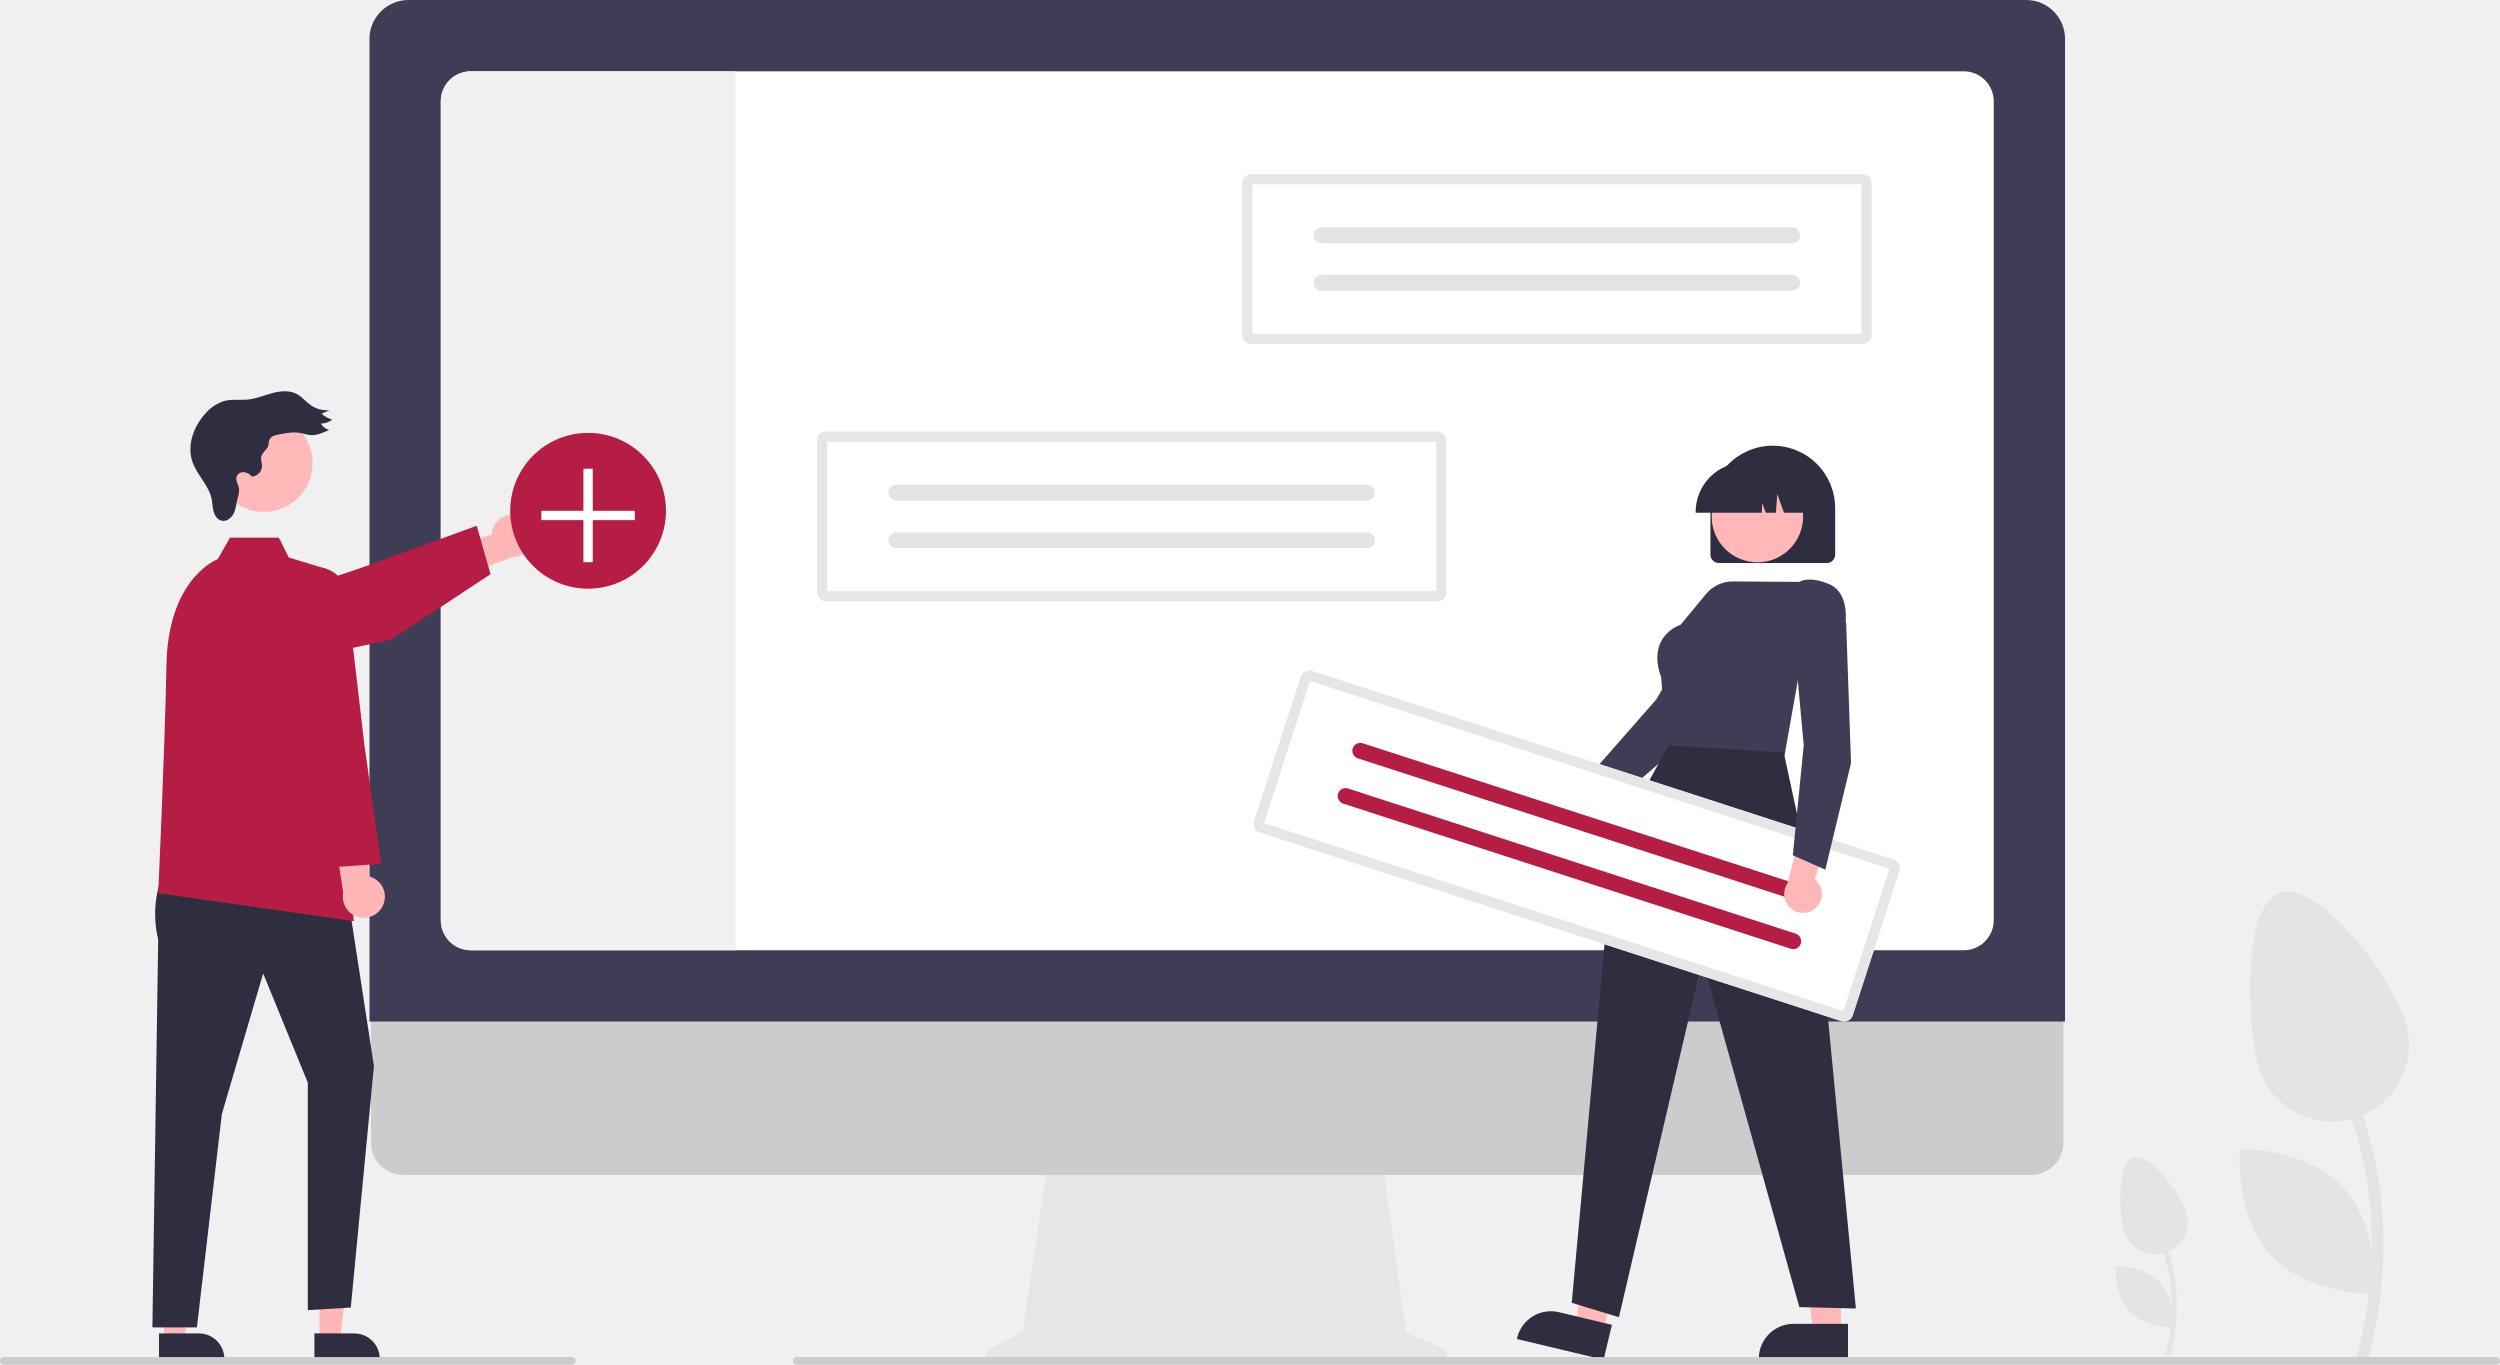
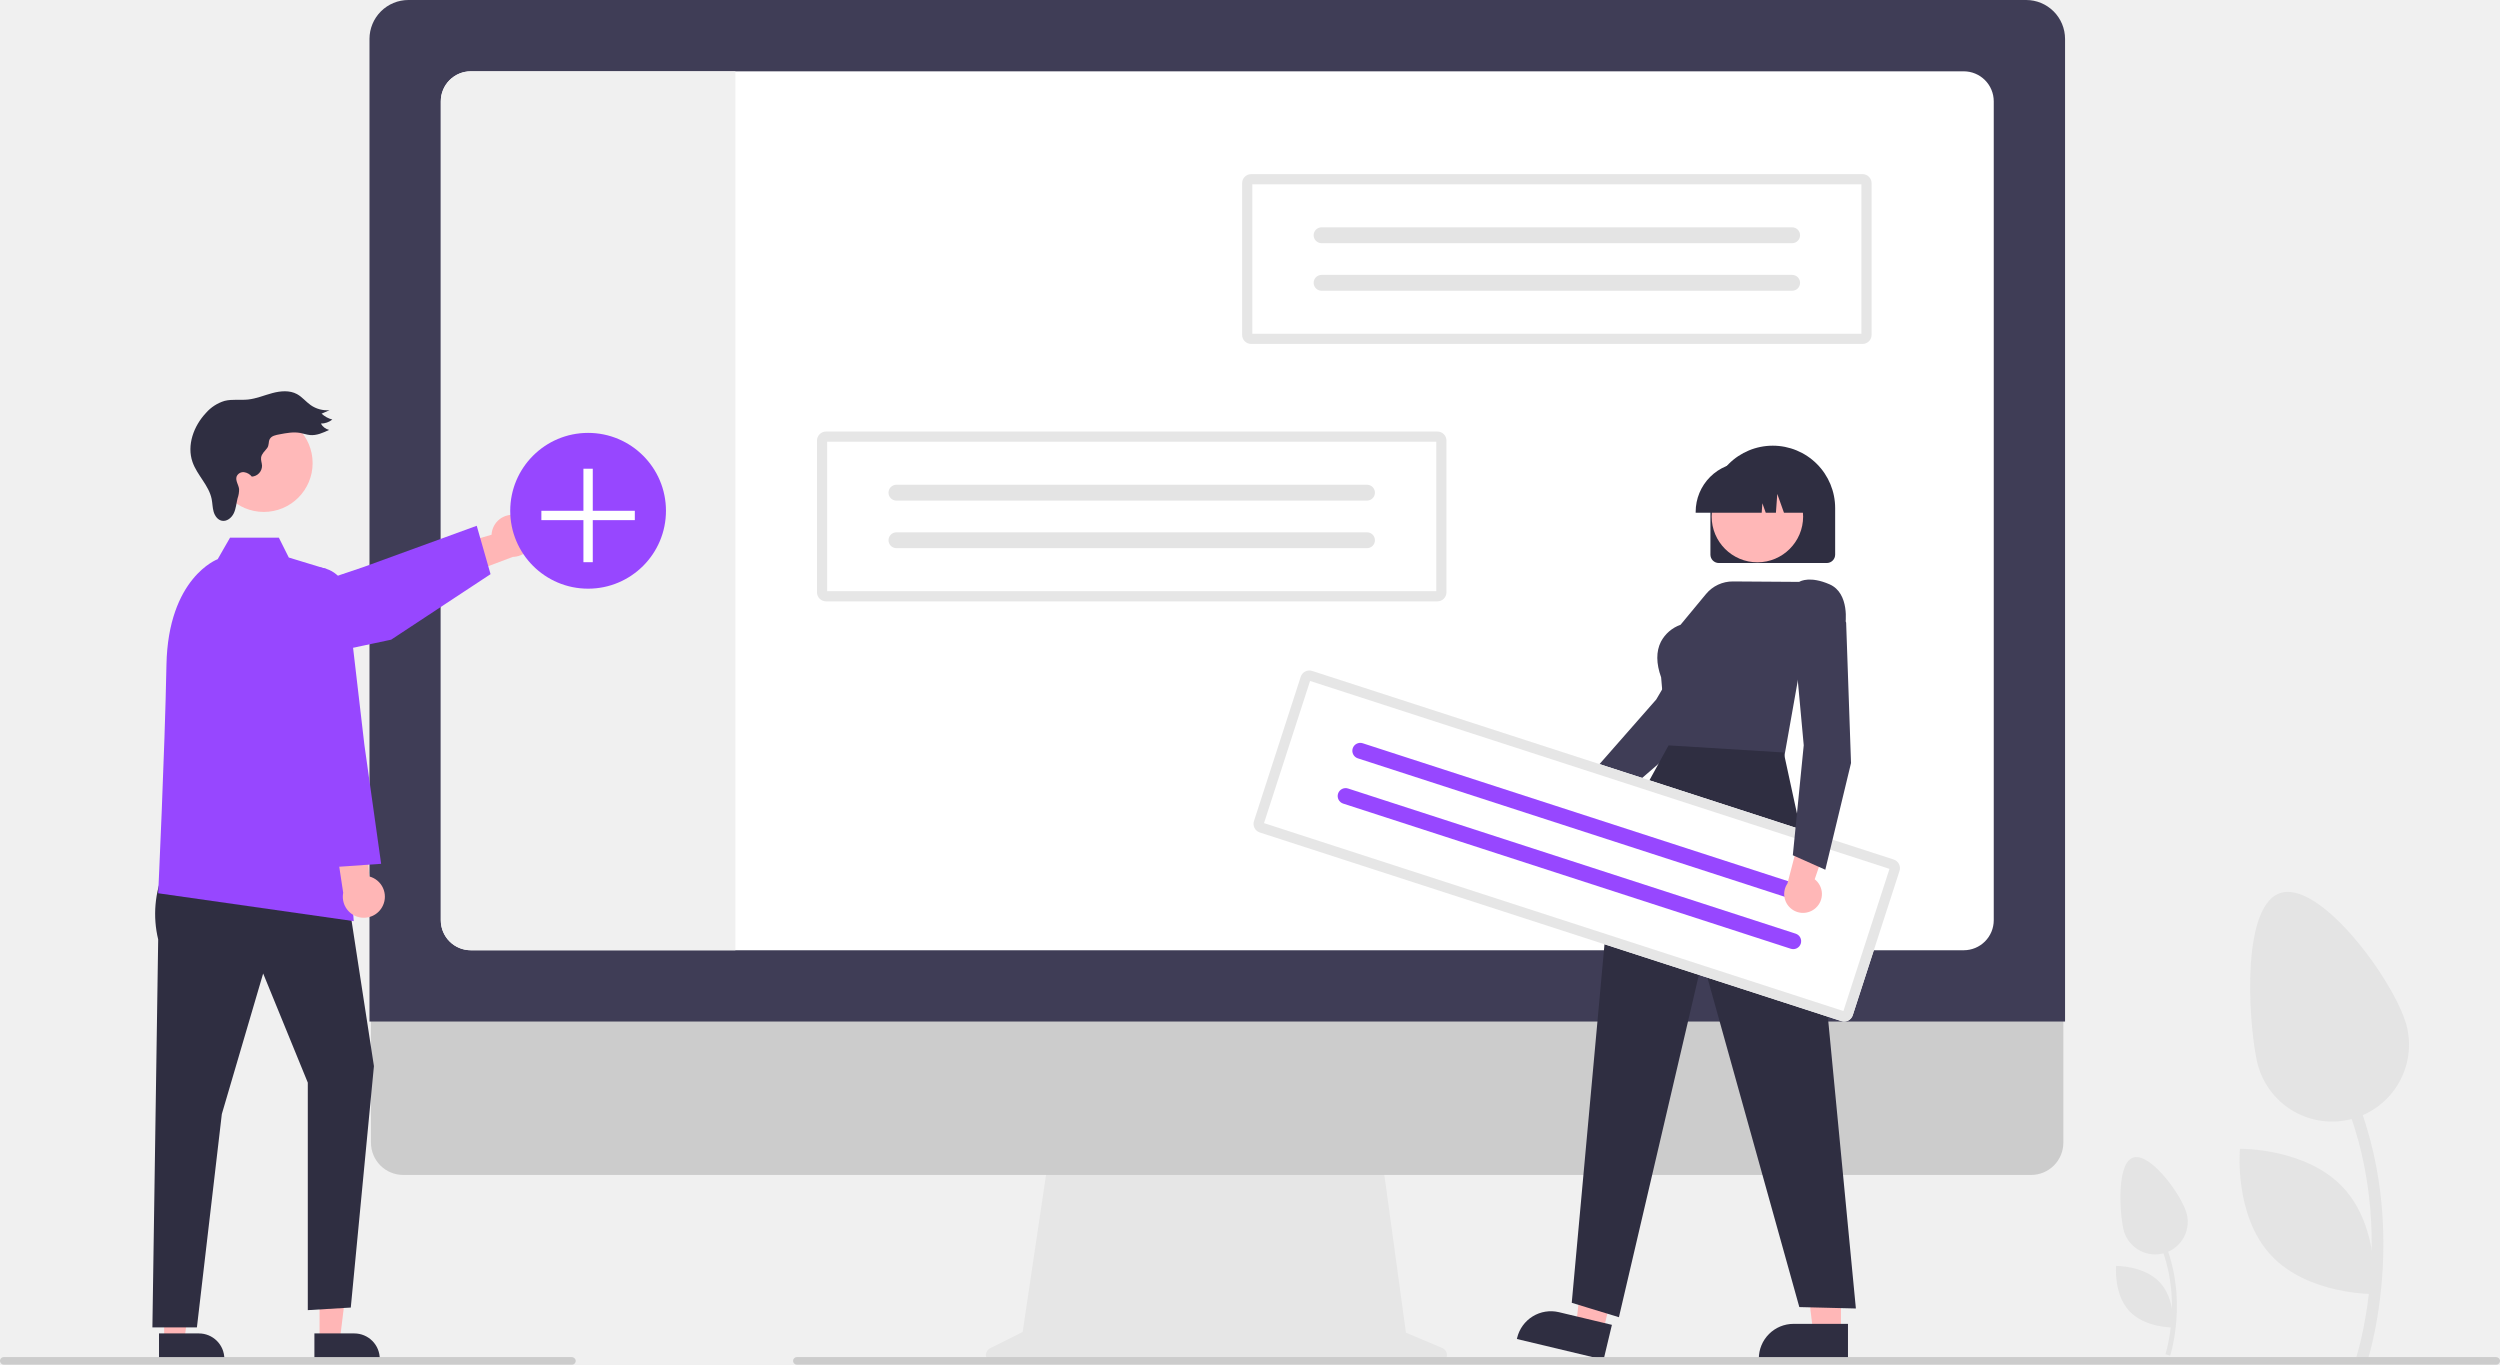
<svg xmlns="http://www.w3.org/2000/svg" width="436" height="238" viewBox="0 0 436 238" fill="none">
-   <g clip-path="url(#clip0_0_203)">
-     <path d="M378.477 236.44C378.518 236.315 382.558 223.809 375.408 212.65L374.678 213.118C381.6 223.92 377.694 236.044 377.654 236.166L378.477 236.44Z" fill="#E4E4E4" />
-     <path d="M370.295 214.255C370.449 214.986 370.746 215.679 371.167 216.295C371.589 216.912 372.129 217.439 372.754 217.847C373.38 218.254 374.079 218.535 374.813 218.672C375.547 218.81 376.301 218.801 377.032 218.647C377.762 218.493 378.455 218.196 379.071 217.774C379.687 217.352 380.214 216.812 380.622 216.187C381.029 215.561 381.31 214.861 381.447 214.127C381.584 213.392 381.576 212.638 381.422 211.907C380.774 208.834 375.28 201.184 372.208 201.832C369.135 202.48 369.647 211.181 370.295 214.255Z" fill="#E4E4E4" />
+   <g clip-path="url(#clip0_6_168)">
+     <path d="M378.476 236.44C378.518 236.315 382.558 223.809 375.408 212.65L374.678 213.118C381.599 223.92 377.694 236.044 377.654 236.165L378.476 236.44Z" fill="#E4E4E4" />
+     <path d="M370.295 214.255C370.449 214.986 370.745 215.679 371.167 216.295C371.589 216.912 372.128 217.439 372.754 217.847C373.379 218.254 374.079 218.535 374.813 218.672C375.547 218.81 376.301 218.801 377.031 218.647C377.762 218.493 378.455 218.196 379.071 217.774C379.687 217.352 380.214 216.813 380.622 216.187C381.029 215.561 381.31 214.861 381.447 214.127C381.584 213.392 381.576 212.638 381.422 211.908C380.774 208.834 375.28 201.184 372.208 201.832C369.135 202.481 369.647 211.181 370.295 214.255Z" fill="#E4E4E4" />
    <path d="M371.331 228.631C374.073 231.595 378.979 231.515 378.979 231.515C378.979 231.515 379.438 226.628 376.696 223.664C373.954 220.7 369.049 220.78 369.049 220.78C369.049 220.78 368.589 225.667 371.331 228.631Z" fill="#E4E4E4" />
-     <path d="M412.893 237.307C412.991 237.012 422.526 207.5 405.651 181.166L403.928 182.271C420.263 207.762 411.046 236.374 410.951 236.66L412.893 237.307Z" fill="#E4E4E4" />
-     <path d="M393.585 184.953C394.32 188.436 396.408 191.484 399.389 193.427C402.37 195.37 406.001 196.048 409.482 195.314C412.963 194.579 416.011 192.492 417.954 189.51C419.897 186.528 420.576 182.896 419.843 179.413C418.314 172.16 405.35 154.107 398.099 155.636C390.848 157.166 392.056 177.699 393.585 184.953Z" fill="#E4E4E4" />
-     <path d="M396.03 218.88C402.501 225.875 414.078 225.685 414.078 225.685C414.078 225.685 415.163 214.154 408.692 207.158C402.22 200.162 390.643 200.352 390.643 200.352C390.643 200.352 389.559 211.884 396.03 218.88Z" fill="#E4E4E4" />
-     <path d="M251.523 235.085L245.196 232.42L240.855 200.69H183.056L178.352 232.29L172.691 235.122C172.42 235.257 172.203 235.48 172.075 235.754C171.946 236.029 171.914 236.338 171.984 236.633C172.054 236.928 172.221 237.191 172.458 237.379C172.695 237.567 172.989 237.669 173.292 237.669H251.001C251.312 237.669 251.613 237.562 251.853 237.365C252.093 237.168 252.258 236.895 252.319 236.59C252.38 236.286 252.335 235.97 252.19 235.696C252.044 235.421 251.809 235.205 251.523 235.085Z" fill="#E6E6E6" />
-     <path d="M354.236 204.912H70.31C68.82 204.908 67.393 204.314 66.341 203.259C65.288 202.204 64.697 200.775 64.697 199.284V159.231H359.849V199.284C359.849 200.775 359.258 202.204 358.205 203.259C357.153 204.314 355.726 204.908 354.236 204.912Z" fill="#CCCCCC" />
-     <path d="M360.145 178.161H64.438V6.784C64.44 4.985 65.155 3.261 66.427 1.989C67.698 0.717 69.422 0.002 71.219 0H353.364C355.162 0.002 356.886 0.717 358.157 1.989C359.428 3.261 360.143 4.985 360.145 6.784V178.161Z" fill="#3F3D56" />
-     <path d="M342.486 12.438H82.099C80.713 12.44 79.384 12.992 78.405 13.972C77.425 14.953 76.875 16.283 76.874 17.669V160.492C76.875 161.879 77.425 163.208 78.405 164.189C79.384 165.17 80.713 165.721 82.099 165.723H342.486C343.871 165.721 345.2 165.169 346.179 164.188C347.158 163.207 347.709 161.878 347.711 160.492V17.669C347.709 16.283 347.158 14.954 346.179 13.973C345.2 12.992 343.871 12.44 342.486 12.438Z" fill="white" />
-     <path d="M128.254 12.438V165.723H82.099C80.713 165.721 79.384 165.17 78.405 164.189C77.425 163.208 76.875 161.879 76.874 160.492V17.669C76.875 16.283 77.425 14.953 78.405 13.972C79.384 12.992 80.713 12.44 82.099 12.438H128.254Z" fill="#F0F0F0" />
-     <path d="M90.177 89.873C89.657 89.754 89.118 89.751 88.597 89.864C88.076 89.977 87.587 90.202 87.162 90.525C86.738 90.847 86.39 91.259 86.142 91.731C85.894 92.203 85.752 92.723 85.727 93.256L73.303 96.92L78.446 101.263L89.456 97.118C90.353 97.101 91.212 96.755 91.871 96.147C92.531 95.538 92.944 94.709 93.033 93.816C93.122 92.923 92.88 92.028 92.354 91.301C91.827 90.575 91.053 90.066 90.177 89.873Z" fill="#FFB6B6" />
-     <path d="M39.979 117.449C38.751 117.447 37.563 117.01 36.628 116.213C35.692 115.417 35.07 114.314 34.871 113.102C34.673 111.889 34.912 110.646 35.545 109.593C36.178 108.54 37.164 107.746 38.328 107.353L63.504 98.851L83.142 91.694L85.552 100.133L68.215 111.561L41.063 117.335C40.706 117.411 40.343 117.449 39.979 117.449Z" fill="#B51D44" />
-     <path d="M55.734 233.704H59.269L60.95 220.065H55.733L55.734 233.704Z" fill="#FFB6B6" />
-     <path d="M54.832 232.55L61.793 232.55C62.97 232.55 64.099 233.017 64.93 233.85C65.763 234.682 66.23 235.811 66.23 236.988V237.132L54.832 237.132L54.832 232.55Z" fill="#2F2E41" />
-     <path d="M28.631 233.704H32.166L33.848 220.065H28.631L28.631 233.704Z" fill="#FFB6B6" />
-     <path d="M27.729 232.55L34.691 232.55C35.867 232.55 36.996 233.017 37.828 233.85C38.66 234.682 39.127 235.811 39.127 236.988V237.132L27.73 237.132L27.729 232.55Z" fill="#2F2E41" />
-     <path d="M28.596 151.891C26.979 155.661 26.625 159.853 27.587 163.841L26.578 231.5H34.341L38.688 194.291L45.896 169.774L53.681 188.811V228.487L61.177 228.039L65.213 185.927L60.6 155.929L28.596 151.891Z" fill="#2F2E41" />
-     <path d="M56.996 99.251L50.365 97.232L48.635 93.771H40.117L37.967 97.521C37.967 97.521 29.317 100.694 29.029 115.981C28.74 131.268 27.587 155.785 27.587 155.785L61.693 160.649L56.996 99.251Z" fill="#B51D44" />
+     <path d="M412.893 237.307C412.991 237.012 422.526 207.5 405.651 181.166L403.929 182.271C420.263 207.763 411.047 236.374 410.952 236.66L412.893 237.307Z" fill="#E4E4E4" />
+     <path d="M393.585 184.953C394.32 188.436 396.408 191.484 399.389 193.427C402.37 195.37 406.001 196.049 409.482 195.314C412.964 194.58 416.011 192.492 417.954 189.51C419.897 186.528 420.576 182.897 419.843 179.414C418.314 172.16 405.35 154.107 398.099 155.637C390.848 157.166 392.056 177.7 393.585 184.953Z" fill="#E4E4E4" />
+     <path d="M396.03 218.88C402.501 225.875 414.078 225.686 414.078 225.686C414.078 225.686 415.163 214.154 408.692 207.158C402.221 200.162 390.644 200.352 390.644 200.352C390.644 200.352 389.559 211.884 396.03 218.88Z" fill="#E4E4E4" />
+     <path d="M251.523 235.085L245.196 232.42L240.855 200.69H183.056L178.351 232.29L172.691 235.122C172.42 235.257 172.203 235.48 172.074 235.754C171.946 236.029 171.914 236.338 171.984 236.633C172.053 236.928 172.22 237.191 172.458 237.379C172.695 237.567 172.989 237.669 173.292 237.669H251.001C251.311 237.669 251.612 237.562 251.852 237.365C252.093 237.168 252.257 236.895 252.319 236.59C252.38 236.286 252.334 235.97 252.189 235.696C252.044 235.421 251.809 235.205 251.523 235.085Z" fill="#E6E6E6" />
+     <path d="M354.236 204.911H70.31C68.82 204.908 67.393 204.314 66.34 203.259C65.288 202.204 64.697 200.774 64.697 199.284V159.231H359.848V199.284C359.848 200.774 359.258 202.204 358.205 203.259C357.153 204.314 355.726 204.908 354.236 204.911Z" fill="#CCCCCC" />
+     <path d="M360.146 178.161H64.439V6.784C64.441 4.985 65.156 3.261 66.427 1.989C67.698 0.717 69.422 0.002 71.22 0H353.364C355.162 0.002 356.886 0.717 358.157 1.989C359.428 3.261 360.143 4.985 360.146 6.784V178.161Z" fill="#3F3D56" />
+     <path d="M342.486 12.438H82.099C80.713 12.44 79.384 12.992 78.405 13.973C77.425 14.953 76.875 16.283 76.874 17.669V160.492C76.875 161.879 77.425 163.208 78.405 164.189C79.384 165.17 80.713 165.722 82.099 165.723H342.486C343.871 165.721 345.2 165.169 346.179 164.188C347.158 163.208 347.709 161.879 347.711 160.492V17.669C347.709 16.283 347.158 14.954 346.179 13.973C345.2 12.993 343.871 12.441 342.486 12.438Z" fill="white" />
+     <path d="M128.254 12.438V165.723H82.099C80.713 165.722 79.384 165.17 78.405 164.189C77.425 163.208 76.875 161.879 76.874 160.492V17.669C76.875 16.283 77.425 14.953 78.405 13.973C79.384 12.992 80.713 12.44 82.099 12.438H128.254Z" fill="#F0F0F0" />
+     <path d="M90.177 89.873C89.657 89.755 89.118 89.752 88.597 89.864C88.076 89.977 87.587 90.203 87.162 90.525C86.738 90.848 86.39 91.259 86.142 91.731C85.894 92.203 85.752 92.723 85.727 93.256L73.303 96.92L78.446 101.263L89.456 97.118C90.353 97.101 91.212 96.755 91.871 96.147C92.531 95.538 92.944 94.709 93.033 93.816C93.122 92.923 92.88 92.028 92.354 91.301C91.827 90.575 91.053 90.066 90.177 89.873Z" fill="#FFB6B6" />
+     <path d="M39.979 117.449C38.751 117.447 37.563 117.009 36.628 116.213C35.692 115.417 35.07 114.314 34.872 113.102C34.673 111.889 34.912 110.645 35.545 109.593C36.178 108.54 37.164 107.746 38.328 107.353L63.504 98.851L83.142 91.694L85.552 100.133L68.216 111.561L41.063 117.335C40.707 117.41 40.343 117.449 39.979 117.449Z" fill="#9747FF" />
+     <path d="M55.734 233.705H59.268L60.95 220.065H55.733L55.734 233.705Z" fill="#FFB6B6" />
+     <path d="M54.832 232.55L61.793 232.55C62.97 232.55 64.099 233.018 64.93 233.85C65.763 234.682 66.23 235.811 66.23 236.988V237.132L54.832 237.132L54.832 232.55Z" fill="#2F2E41" />
+     <path d="M28.631 233.705H32.166L33.848 220.065H28.631L28.631 233.705Z" fill="#FFB6B6" />
+     <path d="M27.73 232.55L34.691 232.55C35.867 232.55 36.996 233.018 37.828 233.85C38.66 234.682 39.127 235.811 39.127 236.988V237.132L27.73 237.132L27.73 232.55Z" fill="#2F2E41" />
+     <path d="M28.596 151.891C26.978 155.661 26.624 159.853 27.587 163.841L26.578 231.5H34.341L38.687 194.292L45.895 169.774L53.68 188.811V228.487L61.177 228.039L65.213 185.927L60.6 155.929L28.596 151.891Z" fill="#2F2E41" />
+     <path d="M56.996 99.251L50.365 97.232L48.635 93.771H40.117L37.967 97.521C37.967 97.521 29.317 100.694 29.029 115.981C28.74 131.268 27.587 155.785 27.587 155.785L61.693 160.649L56.996 99.251Z" fill="#9747FF" />
    <path d="M66.788 157.912C67.011 157.428 67.126 156.901 67.124 156.368C67.123 155.835 67.004 155.309 66.777 154.827C66.55 154.344 66.219 153.918 65.81 153.577C65.4 153.236 64.921 152.99 64.405 152.854L63.406 139.936L58.089 144.065L59.854 155.7C59.684 156.581 59.843 157.494 60.301 158.266C60.759 159.037 61.484 159.614 62.339 159.887C63.193 160.16 64.118 160.109 64.938 159.745C65.758 159.381 66.416 158.729 66.788 157.912Z" fill="#FFB6B6" />
-     <path d="M57.717 151.253L50.148 131.913V104.143C50.148 102.82 50.653 101.547 51.561 100.585C52.468 99.623 53.709 99.044 55.029 98.968C56.349 98.891 57.648 99.322 58.661 100.172C59.674 101.023 60.323 102.228 60.476 103.542L63.555 129.945L66.47 150.649L57.717 151.253Z" fill="#B51D44" />
-     <path d="M46.01 89.281C50.711 89.281 54.522 85.469 54.522 80.766C54.522 76.063 50.711 72.25 46.01 72.25C41.308 72.25 37.497 76.063 37.497 80.766C37.497 85.469 41.308 89.281 46.01 89.281Z" fill="#FFB9B9" />
-     <path d="M46.567 78.177C46.169 78.689 45.623 79.15 45.535 79.793C45.47 80.269 45.678 80.739 45.698 81.219C45.7 81.703 45.516 82.17 45.186 82.524C44.855 82.878 44.402 83.093 43.919 83.124C43.583 82.701 43.096 82.423 42.561 82.347C42.294 82.317 42.025 82.373 41.792 82.507C41.56 82.642 41.377 82.847 41.27 83.093C41.017 83.808 41.602 84.533 41.697 85.285C41.709 85.841 41.619 86.395 41.431 86.919C41.215 87.781 41.158 88.694 40.779 89.499C40.401 90.304 39.559 90.996 38.688 90.818C37.956 90.668 37.461 89.959 37.256 89.24C37.051 88.52 37.06 87.758 36.912 87.025C36.43 84.643 34.381 82.879 33.577 80.586C32.547 77.648 33.784 74.287 35.917 72.02C36.779 71.026 37.905 70.297 39.164 69.917C40.493 69.578 41.899 69.821 43.263 69.677C44.721 69.522 46.092 68.929 47.51 68.552C48.927 68.175 50.511 68.033 51.799 68.734C52.698 69.223 53.349 70.066 54.186 70.654C55.146 71.323 56.31 71.635 57.475 71.535L56.084 72.144C56.616 72.633 57.26 72.986 57.959 73.171C57.39 73.622 56.686 73.869 55.96 73.873C56.112 74.146 56.318 74.385 56.565 74.575C56.812 74.765 57.096 74.903 57.398 74.979C56.341 75.475 55.219 75.984 54.057 75.872C53.488 75.817 52.944 75.615 52.381 75.511C51.182 75.288 49.952 75.519 48.754 75.749C48.126 75.869 47.354 75.985 47.036 76.59C46.772 77.093 46.974 77.654 46.567 78.177Z" fill="#2F2E41" />
-     <path d="M102.564 102.666C110.064 102.666 116.144 96.584 116.144 89.081C116.144 81.578 110.064 75.496 102.564 75.496C95.064 75.496 88.984 81.578 88.984 89.081C88.984 96.584 95.064 102.666 102.564 102.666Z" fill="#B51D44" />
+     <path d="M57.718 151.253L50.148 131.913V104.143C50.148 102.82 50.653 101.547 51.561 100.585C52.468 99.623 53.709 99.045 55.029 98.968C56.349 98.891 57.648 99.322 58.661 100.172C59.674 101.023 60.323 102.228 60.476 103.542L63.555 129.945L66.47 150.649L57.718 151.253Z" fill="#9747FF" />
+     <path d="M46.01 89.281C50.711 89.281 54.522 85.469 54.522 80.766C54.522 76.062 50.711 72.25 46.01 72.25C41.309 72.25 37.498 76.062 37.498 80.766C37.498 85.469 41.309 89.281 46.01 89.281Z" fill="#FFB9B9" />
+     <path d="M46.567 78.177C46.169 78.688 45.623 79.15 45.535 79.793C45.47 80.269 45.678 80.739 45.698 81.219C45.7 81.703 45.517 82.17 45.186 82.524C44.856 82.878 44.403 83.093 43.919 83.124C43.583 82.701 43.096 82.422 42.561 82.347C42.294 82.317 42.025 82.373 41.793 82.507C41.56 82.642 41.377 82.847 41.27 83.093C41.017 83.807 41.602 84.533 41.697 85.285C41.709 85.841 41.619 86.395 41.431 86.919C41.215 87.781 41.158 88.694 40.779 89.499C40.401 90.304 39.56 90.996 38.689 90.818C37.956 90.668 37.461 89.959 37.256 89.24C37.051 88.52 37.06 87.758 36.912 87.025C36.43 84.643 34.381 82.879 33.577 80.586C32.547 77.648 33.784 74.287 35.917 72.02C36.78 71.026 37.905 70.297 39.164 69.916C40.493 69.578 41.899 69.821 43.263 69.677C44.721 69.522 46.092 68.929 47.51 68.552C48.927 68.175 50.511 68.033 51.799 68.734C52.698 69.223 53.349 70.066 54.186 70.654C55.146 71.323 56.31 71.635 57.476 71.535L56.084 72.144C56.616 72.633 57.26 72.986 57.959 73.171C57.39 73.622 56.686 73.869 55.961 73.873C56.112 74.146 56.318 74.385 56.565 74.575C56.812 74.765 57.096 74.903 57.398 74.979C56.341 75.475 55.219 75.984 54.057 75.872C53.488 75.817 52.944 75.615 52.381 75.51C51.183 75.288 49.952 75.519 48.754 75.748C48.126 75.869 47.354 75.985 47.036 76.59C46.772 77.093 46.974 77.654 46.567 78.177Z" fill="#2F2E41" />
+     <path d="M102.564 102.666C110.064 102.666 116.144 96.584 116.144 89.081C116.144 81.578 110.064 75.496 102.564 75.496C95.064 75.496 88.984 81.578 88.984 89.081C88.984 96.584 95.064 102.666 102.564 102.666Z" fill="#9747FF" />
    <path d="M110.712 89.081H103.379V81.745H101.749V89.081H94.416V90.711H101.749V98.047H103.379V90.711H110.712V89.081Z" fill="white" />
-     <path d="M218.206 30.367C217.787 30.367 217.385 30.534 217.089 30.83C216.793 31.126 216.627 31.528 216.626 31.947V58.405C216.627 58.824 216.793 59.226 217.089 59.522C217.385 59.818 217.787 59.985 218.206 59.986H324.826C325.245 59.985 325.646 59.818 325.943 59.522C326.239 59.226 326.405 58.824 326.406 58.405V31.947C326.405 31.528 326.239 31.126 325.943 30.83C325.646 30.534 325.245 30.367 324.826 30.367H218.206Z" fill="white" />
-     <path d="M218.206 30.367C217.787 30.367 217.385 30.534 217.089 30.83C216.793 31.126 216.627 31.528 216.626 31.947V58.405C216.627 58.824 216.793 59.226 217.089 59.522C217.385 59.818 217.787 59.985 218.206 59.986H324.826C325.245 59.985 325.646 59.818 325.943 59.522C326.239 59.226 326.405 58.824 326.406 58.405V31.947C326.405 31.528 326.239 31.126 325.943 30.83C325.646 30.534 325.245 30.367 324.826 30.367H218.206Z" fill="#E6E6E6" />
-     <path d="M218.403 58.208H324.629V32.145H218.403V58.208Z" fill="white" />
-     <path d="M230.481 39.645C230.114 39.645 229.762 39.791 229.503 40.05C229.244 40.31 229.098 40.661 229.098 41.028C229.098 41.395 229.244 41.746 229.503 42.006C229.762 42.265 230.114 42.411 230.481 42.411H312.547C312.729 42.411 312.909 42.375 313.076 42.306C313.244 42.236 313.396 42.135 313.525 42.006C313.653 41.878 313.755 41.726 313.825 41.558C313.894 41.39 313.93 41.21 313.93 41.029C313.93 40.847 313.895 40.667 313.825 40.5C313.756 40.332 313.654 40.179 313.526 40.051C313.397 39.922 313.245 39.821 313.077 39.751C312.91 39.681 312.73 39.646 312.549 39.645H230.481Z" fill="#E4E4E4" />
-     <path d="M230.48 47.941C230.114 47.942 229.763 48.088 229.505 48.347C229.246 48.606 229.101 48.958 229.101 49.324C229.101 49.69 229.246 50.042 229.505 50.301C229.763 50.56 230.114 50.706 230.48 50.707H312.547C312.914 50.708 313.266 50.563 313.526 50.304C313.785 50.045 313.932 49.694 313.933 49.327C313.933 48.96 313.789 48.608 313.53 48.349C313.271 48.089 312.92 47.942 312.554 47.941H230.48Z" fill="#E4E4E4" />
-     <path d="M144.062 75.26C143.643 75.261 143.242 75.427 142.946 75.724C142.65 76.02 142.483 76.421 142.483 76.84V103.299C142.483 103.718 142.65 104.119 142.946 104.416C143.242 104.712 143.643 104.879 144.062 104.879H250.683C251.101 104.879 251.503 104.712 251.799 104.416C252.095 104.119 252.262 103.718 252.262 103.299V76.84C252.262 76.421 252.095 76.02 251.799 75.724C251.503 75.427 251.101 75.261 250.683 75.26H144.062Z" fill="white" />
-     <path d="M144.062 75.26C143.643 75.261 143.242 75.427 142.946 75.724C142.65 76.02 142.483 76.421 142.483 76.84V103.299C142.483 103.718 142.65 104.119 142.946 104.416C143.242 104.712 143.643 104.879 144.062 104.879H250.683C251.101 104.879 251.503 104.712 251.799 104.416C252.095 104.119 252.262 103.718 252.262 103.299V76.84C252.262 76.421 252.095 76.02 251.799 75.724C251.503 75.427 251.101 75.261 250.683 75.26H144.062Z" fill="#E6E6E6" />
-     <path d="M144.26 103.101H250.485V77.038H144.26V103.101Z" fill="white" />
-     <path d="M156.337 84.539C155.97 84.539 155.619 84.685 155.36 84.944C155.1 85.203 154.955 85.555 154.955 85.922C154.955 86.288 155.1 86.64 155.36 86.899C155.619 87.159 155.97 87.304 156.337 87.304H238.404C238.585 87.304 238.765 87.269 238.933 87.199C239.1 87.13 239.253 87.028 239.381 86.9C239.51 86.772 239.612 86.619 239.681 86.451C239.751 86.284 239.786 86.104 239.787 85.922C239.787 85.741 239.751 85.561 239.682 85.393C239.612 85.225 239.51 85.073 239.382 84.945C239.254 84.816 239.102 84.714 238.934 84.644C238.766 84.575 238.587 84.539 238.405 84.539H156.337Z" fill="#E4E4E4" />
-     <path d="M156.337 92.835C155.971 92.836 155.62 92.982 155.361 93.241C155.103 93.5 154.957 93.851 154.957 94.218C154.957 94.584 155.103 94.935 155.361 95.194C155.62 95.454 155.971 95.6 156.337 95.6H238.404C238.77 95.601 239.122 95.456 239.382 95.198C239.642 94.939 239.788 94.587 239.789 94.221C239.79 93.854 239.645 93.502 239.386 93.242C239.128 92.982 238.777 92.836 238.41 92.835H156.337Z" fill="#E4E4E4" />
-     <path d="M274.024 146.272C274.499 146.219 274.957 146.064 275.365 145.815C275.773 145.567 276.122 145.232 276.386 144.834C276.651 144.436 276.826 143.985 276.897 143.513C276.969 143.04 276.936 142.558 276.801 142.099L286.25 135.347L280.619 133.178L272.509 139.923C271.755 140.2 271.128 140.745 270.748 141.455C270.368 142.164 270.261 142.988 270.448 143.77C270.635 144.553 271.102 145.24 271.761 145.701C272.42 146.162 273.225 146.365 274.024 146.272Z" fill="#FFB7B7" />
-     <path d="M279.27 141.825L276.136 136.469L276.202 136.393L288.85 121.989L298.67 105.236L307.197 106.323L307.323 108.902L307.297 108.94L293.75 129.314L293.735 129.326L279.27 141.825Z" fill="#3F3D56" />
-     <path d="M321.058 232.456L316.236 232.456L313.941 213.848L321.059 213.849L321.058 232.456Z" fill="#FFB7B7" />
-     <path d="M322.288 237.133L306.738 237.132V236.935C306.739 235.33 307.376 233.79 308.511 232.654C309.646 231.519 311.186 230.881 312.791 230.881L322.288 230.881L322.288 237.133Z" fill="#2F2E41" />
-     <path d="M279.555 232.298L274.865 231.178L276.953 212.546L283.875 214.199L279.555 232.298Z" fill="#FFB7B7" />
-     <path d="M279.666 237.132L264.542 233.519L264.587 233.328C264.96 231.766 265.938 230.417 267.305 229.576C268.673 228.735 270.318 228.472 271.88 228.845L281.117 231.052L279.666 237.132Z" fill="#2F2E41" />
-     <path d="M298.297 96.728V88.608C298.297 85.722 299.443 82.954 301.483 80.914C303.522 78.873 306.289 77.727 309.174 77.727C312.059 77.727 314.825 78.873 316.865 80.914C318.905 82.954 320.051 85.722 320.051 88.608V96.728C320.051 97.116 319.896 97.487 319.623 97.761C319.349 98.035 318.977 98.19 318.59 98.19H299.758C299.37 98.19 298.999 98.035 298.725 97.761C298.451 97.487 298.297 97.116 298.297 96.728Z" fill="#2F2E41" />
+     <path d="M218.206 30.367C217.787 30.367 217.385 30.534 217.089 30.83C216.793 31.126 216.626 31.528 216.626 31.947V58.405C216.626 58.824 216.793 59.226 217.089 59.522C217.385 59.818 217.787 59.985 218.206 59.985H324.826C325.245 59.985 325.646 59.818 325.942 59.522C326.239 59.226 326.405 58.824 326.406 58.405V31.947C326.405 31.528 326.239 31.126 325.942 30.83C325.646 30.534 325.245 30.367 324.826 30.367H218.206Z" fill="white" />
+     <path d="M218.206 30.367C217.787 30.367 217.385 30.534 217.089 30.83C216.793 31.126 216.626 31.528 216.626 31.947V58.405C216.626 58.824 216.793 59.226 217.089 59.522C217.385 59.818 217.787 59.985 218.206 59.985H324.826C325.245 59.985 325.646 59.818 325.942 59.522C326.239 59.226 326.405 58.824 326.406 58.405V31.947C326.405 31.528 326.239 31.126 325.942 30.83C325.646 30.534 325.245 30.367 324.826 30.367H218.206Z" fill="#E6E6E6" />
+     <path d="M218.403 58.208H324.628V32.144H218.403V58.208Z" fill="white" />
+     <path d="M230.481 39.645C230.114 39.645 229.763 39.791 229.503 40.05C229.244 40.31 229.099 40.661 229.099 41.028C229.099 41.395 229.244 41.746 229.503 42.006C229.763 42.265 230.114 42.411 230.481 42.411H312.548C312.729 42.411 312.909 42.375 313.077 42.306C313.244 42.236 313.397 42.135 313.525 42.006C313.654 41.878 313.755 41.725 313.825 41.558C313.894 41.39 313.93 41.21 313.93 41.029C313.93 40.847 313.895 40.667 313.825 40.499C313.756 40.332 313.654 40.179 313.526 40.051C313.398 39.922 313.245 39.82 313.078 39.751C312.91 39.681 312.73 39.645 312.549 39.645H230.481Z" fill="#E4E4E4" />
+     <path d="M230.481 47.941C230.115 47.942 229.764 48.088 229.505 48.347C229.246 48.606 229.101 48.958 229.101 49.324C229.101 49.69 229.246 50.042 229.505 50.301C229.764 50.56 230.115 50.706 230.481 50.707H312.548C312.914 50.707 313.266 50.562 313.526 50.304C313.786 50.045 313.932 49.694 313.933 49.327C313.934 48.96 313.789 48.608 313.53 48.349C313.272 48.089 312.92 47.942 312.554 47.941H230.481Z" fill="#E4E4E4" />
+     <path d="M144.062 75.26C143.643 75.261 143.242 75.427 142.946 75.724C142.649 76.02 142.483 76.422 142.482 76.841V103.299C142.483 103.718 142.649 104.12 142.946 104.416C143.242 104.712 143.643 104.879 144.062 104.879H250.682C251.101 104.879 251.503 104.712 251.799 104.416C252.095 104.12 252.262 103.718 252.262 103.299V76.841C252.262 76.422 252.095 76.02 251.799 75.724C251.503 75.427 251.101 75.261 250.682 75.26H144.062Z" fill="white" />
+     <path d="M144.062 75.26C143.643 75.261 143.242 75.427 142.946 75.724C142.649 76.02 142.483 76.422 142.482 76.841V103.299C142.483 103.718 142.649 104.12 142.946 104.416C143.242 104.712 143.643 104.879 144.062 104.879H250.682C251.101 104.879 251.503 104.712 251.799 104.416C252.095 104.12 252.262 103.718 252.262 103.299V76.841C252.262 76.422 252.095 76.02 251.799 75.724C251.503 75.427 251.101 75.261 250.682 75.26H144.062Z" fill="#E6E6E6" />
+     <path d="M144.259 103.101H250.485V77.038H144.259V103.101Z" fill="white" />
+     <path d="M156.337 84.539C155.971 84.539 155.619 84.685 155.36 84.944C155.101 85.203 154.955 85.555 154.955 85.922C154.955 86.288 155.101 86.64 155.36 86.9C155.619 87.159 155.971 87.305 156.337 87.305H238.404C238.586 87.305 238.765 87.269 238.933 87.2C239.101 87.13 239.253 87.028 239.382 86.9C239.51 86.772 239.612 86.619 239.681 86.451C239.751 86.284 239.787 86.104 239.787 85.922C239.787 85.741 239.751 85.561 239.682 85.393C239.612 85.225 239.511 85.073 239.382 84.945C239.254 84.816 239.102 84.714 238.934 84.645C238.766 84.575 238.587 84.539 238.405 84.539H156.337Z" fill="#E4E4E4" />
+     <path d="M156.337 92.835C155.971 92.836 155.62 92.982 155.361 93.241C155.103 93.5 154.958 93.852 154.958 94.218C154.958 94.584 155.103 94.935 155.361 95.195C155.62 95.454 155.971 95.6 156.337 95.6H238.404C238.771 95.601 239.122 95.456 239.382 95.198C239.642 94.939 239.788 94.588 239.789 94.221C239.79 93.854 239.645 93.502 239.387 93.242C239.128 92.982 238.777 92.836 238.41 92.835H156.337Z" fill="#E4E4E4" />
+     <path d="M274.025 146.272C274.499 146.22 274.957 146.064 275.365 145.815C275.773 145.567 276.122 145.232 276.387 144.834C276.651 144.437 276.826 143.986 276.898 143.513C276.969 143.041 276.936 142.558 276.802 142.1L286.251 135.348L280.619 133.178L272.51 139.923C271.755 140.201 271.128 140.746 270.748 141.455C270.368 142.164 270.261 142.988 270.448 143.771C270.635 144.553 271.102 145.24 271.761 145.701C272.42 146.162 273.226 146.365 274.025 146.272Z" fill="#FFB7B7" />
+     <path d="M279.27 141.825L276.136 136.469L276.202 136.393L288.85 121.989L298.67 105.236L307.197 106.323L307.323 108.901L307.297 108.94L293.75 129.313L293.735 129.326L279.27 141.825Z" fill="#3F3D56" />
+     <path d="M321.058 232.456L316.236 232.456L313.941 213.848L321.059 213.848L321.058 232.456Z" fill="#FFB7B7" />
+     <path d="M322.288 237.132L306.738 237.132V236.935C306.738 235.329 307.376 233.789 308.511 232.654C309.646 231.519 311.185 230.881 312.79 230.881L322.288 230.881L322.288 237.132Z" fill="#2F2E41" />
+     <path d="M279.555 232.298L274.865 231.178L276.953 212.546L283.876 214.199L279.555 232.298Z" fill="#FFB7B7" />
+     <path d="M279.666 237.133L264.542 233.52L264.587 233.328C264.96 231.767 265.938 230.417 267.305 229.576C268.673 228.735 270.318 228.473 271.879 228.845L281.117 231.052L279.666 237.133Z" fill="#2F2E41" />
+     <path d="M298.297 96.728V88.608C298.297 85.722 299.443 82.954 301.483 80.914C303.523 78.873 306.289 77.727 309.174 77.727C312.059 77.727 314.825 78.873 316.865 80.914C318.905 82.954 320.051 85.722 320.051 88.608V96.728C320.051 97.116 319.897 97.487 319.623 97.761C319.349 98.035 318.977 98.19 318.59 98.19H299.758C299.371 98.19 298.999 98.035 298.725 97.761C298.451 97.487 298.297 97.116 298.297 96.728Z" fill="#2F2E41" />
    <path d="M306.489 98.067C310.894 98.067 314.464 94.495 314.464 90.089C314.464 85.683 310.894 82.111 306.489 82.111C302.085 82.111 298.515 85.683 298.515 90.089C298.515 94.495 302.085 98.067 306.489 98.067Z" fill="#FFB7B7" />
-     <path d="M295.724 89.257C295.726 86.975 296.633 84.787 298.246 83.174C299.86 81.56 302.047 80.653 304.328 80.65H305.951C308.233 80.653 310.42 81.56 312.033 83.174C313.646 84.788 314.553 86.975 314.556 89.257V89.42H311.125L309.954 86.142L309.72 89.42H307.947L307.357 87.766L307.239 89.42H295.724V89.257Z" fill="#2F2E41" />
-     <path d="M311.141 132.195L290.836 131.422L289.701 118.133C288.826 115.701 288.812 113.612 289.659 111.926C290.388 110.541 291.613 109.482 293.088 108.961L297.531 103.593C298.103 102.903 298.821 102.348 299.633 101.97C300.445 101.591 301.331 101.398 302.227 101.403L313.77 101.482C314.049 101.315 315.736 100.457 319.065 101.9C322.675 103.466 321.837 108.904 321.828 108.959L321.82 109.01L321.78 109.044L314.101 115.512L311.141 132.195Z" fill="#3F3D56" />
+     <path d="M295.724 89.258C295.726 86.975 296.634 84.788 298.247 83.174C299.86 81.56 302.047 80.653 304.328 80.65H305.951C308.233 80.653 310.42 81.56 312.033 83.174C313.646 84.788 314.553 86.976 314.556 89.258V89.42H311.125L309.955 86.142L309.721 89.42H307.947L307.357 87.766L307.239 89.42H295.724V89.258Z" fill="#2F2E41" />
+     <path d="M311.141 132.195L290.836 131.422L289.701 118.133C288.826 115.701 288.811 113.612 289.659 111.926C290.388 110.541 291.612 109.482 293.088 108.961L297.531 103.593C298.103 102.903 298.82 102.348 299.632 101.969C300.445 101.591 301.331 101.397 302.227 101.403L313.77 101.482C314.048 101.315 315.736 100.457 319.065 101.9C322.675 103.466 321.837 108.904 321.828 108.959L321.82 109.01L321.78 109.043L314.101 115.512L311.141 132.195Z" fill="#3F3D56" />
    <path d="M290.998 129.994L281.393 147.512L274.112 227.209L282.339 229.723L296.902 167.379L313.803 227.954L323.665 228.201L316.95 158.297L311.082 131.232L290.998 129.994Z" fill="#2F2E41" />
-     <path d="M228.837 117.009C228.439 116.88 228.006 116.915 227.633 117.106C227.259 117.296 226.977 117.627 226.848 118.025L218.692 143.194C218.563 143.593 218.598 144.026 218.788 144.399C218.979 144.773 219.309 145.055 219.707 145.185L321.132 178.076C321.53 178.205 321.964 178.17 322.337 177.979C322.71 177.789 322.992 177.458 323.122 177.06L331.277 151.891C331.406 151.492 331.371 151.059 331.181 150.686C330.991 150.312 330.66 150.03 330.262 149.9L228.837 117.009Z" fill="white" />
-     <path d="M228.837 117.009C228.439 116.88 228.006 116.915 227.633 117.106C227.259 117.296 226.977 117.627 226.848 118.025L218.692 143.194C218.563 143.593 218.598 144.026 218.788 144.399C218.979 144.773 219.309 145.055 219.707 145.185L321.132 178.076C321.53 178.205 321.964 178.17 322.337 177.979C322.71 177.789 322.992 177.458 323.122 177.06L331.277 151.891C331.406 151.492 331.371 151.059 331.181 150.686C330.991 150.312 330.66 150.03 330.262 149.9L228.837 117.009Z" fill="#E6E6E6" />
+     <path d="M228.837 117.009C228.439 116.88 228.005 116.915 227.632 117.106C227.259 117.296 226.977 117.627 226.848 118.025L218.692 143.194C218.563 143.593 218.598 144.026 218.788 144.399C218.978 144.773 219.309 145.055 219.707 145.185L321.132 178.076C321.53 178.205 321.964 178.17 322.337 177.979C322.71 177.789 322.992 177.458 323.121 177.06L331.277 151.891C331.406 151.492 331.371 151.059 331.181 150.686C330.991 150.312 330.66 150.03 330.262 149.901L228.837 117.009Z" fill="white" />
+     <path d="M228.837 117.009C228.439 116.88 228.005 116.915 227.632 117.106C227.259 117.296 226.977 117.627 226.848 118.025L218.692 143.194C218.563 143.593 218.598 144.026 218.788 144.399C218.978 144.773 219.309 145.055 219.707 145.185L321.132 178.076C321.53 178.205 321.964 178.17 322.337 177.979C322.71 177.789 322.992 177.458 323.121 177.06L331.277 151.891C331.406 151.492 331.371 151.059 331.181 150.686C330.991 150.312 330.66 150.03 330.262 149.901L228.837 117.009Z" fill="#E6E6E6" />
    <path d="M220.443 143.554L321.492 176.324L329.526 151.531L228.477 118.761L220.443 143.554Z" fill="white" />
-     <path d="M237.654 129.622C237.305 129.509 236.926 129.54 236.6 129.706C236.273 129.873 236.027 130.163 235.914 130.511C235.801 130.86 235.831 131.24 235.997 131.566C236.164 131.893 236.453 132.14 236.801 132.253L314.869 157.57C315.042 157.626 315.224 157.648 315.405 157.633C315.586 157.619 315.762 157.57 315.924 157.487C316.086 157.405 316.23 157.291 316.348 157.153C316.466 157.015 316.556 156.855 316.612 156.682C316.668 156.509 316.689 156.327 316.675 156.146C316.661 155.965 316.611 155.788 316.528 155.626C316.446 155.464 316.332 155.321 316.194 155.203C316.055 155.085 315.895 154.995 315.722 154.939L315.721 154.939L237.654 129.622Z" fill="#B51D44" />
-     <path d="M235.097 137.514C234.748 137.402 234.369 137.433 234.044 137.6C233.718 137.766 233.471 138.056 233.358 138.404C233.245 138.752 233.275 139.131 233.441 139.458C233.608 139.784 233.896 140.031 234.244 140.145L312.312 165.462C312.66 165.575 313.04 165.546 313.366 165.38C313.693 165.214 313.941 164.925 314.055 164.577C314.168 164.228 314.139 163.848 313.973 163.521C313.807 163.194 313.518 162.947 313.17 162.833L313.164 162.831L235.097 137.514Z" fill="#B51D44" />
-     <path d="M316.658 158.354C317.014 158.035 317.295 157.642 317.482 157.202C317.669 156.762 317.757 156.287 317.741 155.809C317.725 155.332 317.604 154.863 317.387 154.437C317.17 154.012 316.863 153.639 316.486 153.345L320.236 142.35L314.395 143.868L311.73 154.076C311.278 154.741 311.086 155.55 311.19 156.348C311.294 157.145 311.687 157.877 312.294 158.405C312.902 158.932 313.682 159.218 314.486 159.209C315.29 159.2 316.063 158.895 316.658 158.354Z" fill="#FFB7B7" />
+     <path d="M237.654 129.622C237.305 129.51 236.926 129.54 236.6 129.707C236.273 129.873 236.027 130.163 235.914 130.512C235.801 130.86 235.831 131.24 235.997 131.566C236.164 131.893 236.453 132.14 236.801 132.253L314.869 157.57C315.042 157.626 315.224 157.648 315.405 157.634C315.586 157.619 315.762 157.57 315.924 157.487C316.086 157.405 316.23 157.291 316.348 157.153C316.466 157.015 316.556 156.855 316.612 156.682C316.668 156.509 316.689 156.327 316.675 156.146C316.661 155.965 316.611 155.788 316.528 155.626C316.446 155.465 316.332 155.321 316.194 155.203C316.055 155.085 315.895 154.995 315.722 154.94L315.721 154.939L237.654 129.622Z" fill="#9747FF" />
+     <path d="M235.097 137.514C234.748 137.402 234.369 137.433 234.044 137.599C233.718 137.766 233.471 138.056 233.358 138.404C233.245 138.752 233.275 139.131 233.441 139.458C233.608 139.784 233.896 140.031 234.244 140.145L312.312 165.461C312.66 165.575 313.04 165.546 313.366 165.38C313.693 165.214 313.941 164.925 314.055 164.576C314.168 164.228 314.139 163.848 313.973 163.521C313.807 163.194 313.518 162.947 313.17 162.833L313.164 162.831L235.097 137.514Z" fill="#9747FF" />
+     <path d="M316.658 158.354C317.013 158.035 317.294 157.641 317.482 157.202C317.669 156.762 317.757 156.287 317.741 155.809C317.724 155.331 317.604 154.863 317.387 154.437C317.17 154.011 316.862 153.638 316.486 153.344L320.235 142.35L314.395 143.868L311.73 154.076C311.278 154.741 311.086 155.55 311.19 156.347C311.294 157.145 311.687 157.877 312.294 158.404C312.902 158.932 313.681 159.218 314.486 159.209C315.29 159.199 316.063 158.895 316.658 158.354Z" fill="#FFB7B7" />
    <path d="M318.333 151.682L312.667 149.155L314.571 129.976L312.799 110.637L320.363 106.552L321.967 108.574L321.968 108.62L322.818 133.075L322.813 133.094L318.333 151.682Z" fill="#3F3D56" />
-     <path d="M435.338 238H139.003C138.853 238.003 138.707 237.956 138.586 237.868C138.465 237.779 138.377 237.652 138.336 237.508C138.31 237.41 138.307 237.307 138.327 237.208C138.347 237.108 138.39 237.015 138.452 236.934C138.513 236.854 138.593 236.789 138.684 236.744C138.775 236.699 138.875 236.676 138.976 236.676H435.284C435.442 236.67 435.597 236.718 435.725 236.812C435.852 236.906 435.944 237.041 435.985 237.193C436.006 237.29 436.006 237.391 435.983 237.487C435.961 237.584 435.917 237.674 435.855 237.752C435.793 237.829 435.714 237.892 435.625 237.934C435.535 237.977 435.437 238 435.338 238Z" fill="#CCCCCC" />
-     <path d="M99.741 238H0.689C0.539 238.003 0.392 237.956 0.271 237.868C0.15 237.779 0.063 237.652 0.021 237.508C-0.005 237.41 -0.008 237.307 0.012 237.208C0.032 237.108 0.075 237.015 0.137 236.934C0.199 236.854 0.278 236.789 0.369 236.744C0.46 236.699 0.56 236.676 0.662 236.676H99.687C99.845 236.67 100 236.718 100.127 236.812C100.255 236.906 100.346 237.041 100.387 237.193C100.409 237.29 100.408 237.391 100.386 237.487C100.363 237.584 100.319 237.674 100.257 237.752C100.195 237.829 100.117 237.892 100.027 237.934C99.938 237.977 99.84 238 99.741 238Z" fill="#CCCCCC" />
+     <path d="M435.338 238H139.003C138.853 238.003 138.707 237.957 138.586 237.868C138.465 237.779 138.377 237.652 138.336 237.508C138.31 237.41 138.307 237.307 138.327 237.208C138.347 237.108 138.39 237.015 138.452 236.935C138.513 236.854 138.593 236.789 138.684 236.744C138.775 236.699 138.875 236.676 138.976 236.676H435.284C435.442 236.67 435.597 236.719 435.725 236.813C435.852 236.907 435.944 237.041 435.985 237.194C436.006 237.291 436.006 237.391 435.983 237.488C435.961 237.584 435.917 237.674 435.855 237.752C435.793 237.829 435.714 237.892 435.625 237.935C435.535 237.978 435.437 238 435.338 238Z" fill="#CCCCCC" />
+     <path d="M99.741 238H0.689C0.539 238.003 0.392 237.957 0.271 237.868C0.151 237.779 0.063 237.652 0.021 237.508C-0.004 237.41 -0.007 237.307 0.013 237.208C0.033 237.108 0.075 237.015 0.137 236.935C0.199 236.854 0.279 236.789 0.369 236.744C0.46 236.699 0.561 236.676 0.662 236.676H99.687C99.845 236.67 100 236.719 100.128 236.813C100.255 236.907 100.347 237.041 100.388 237.194C100.409 237.291 100.409 237.391 100.386 237.488C100.364 237.584 100.32 237.674 100.258 237.752C100.196 237.829 100.117 237.892 100.028 237.935C99.938 237.978 99.84 238 99.741 238Z" fill="#CCCCCC" />
  </g>
  <defs>
-     <clipPath id="clip0_0_203">
+     <clipPath id="clip0_6_168">
      <rect width="436" height="238" fill="white" />
    </clipPath>
  </defs>
</svg>
